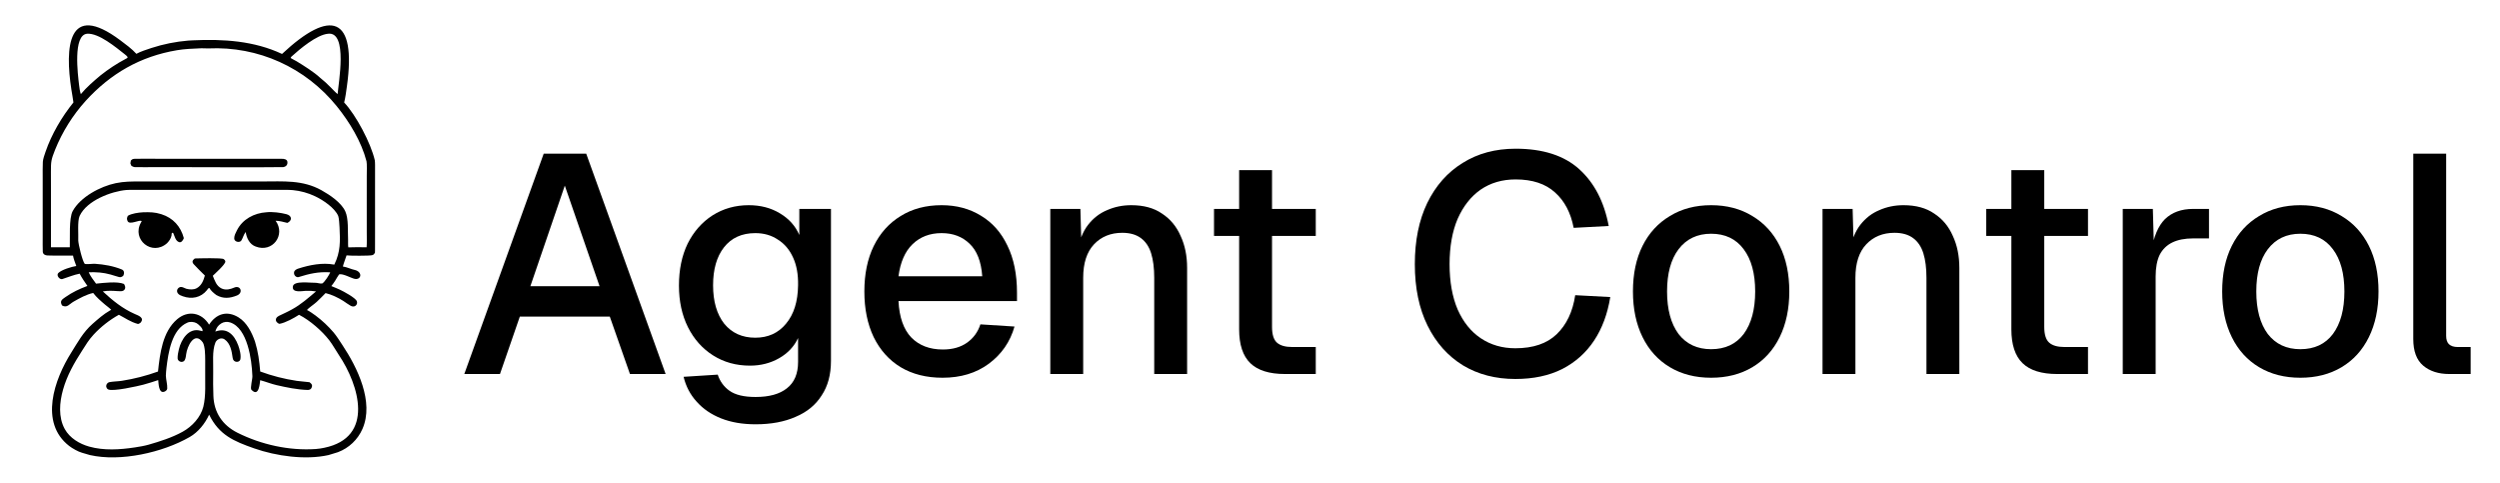
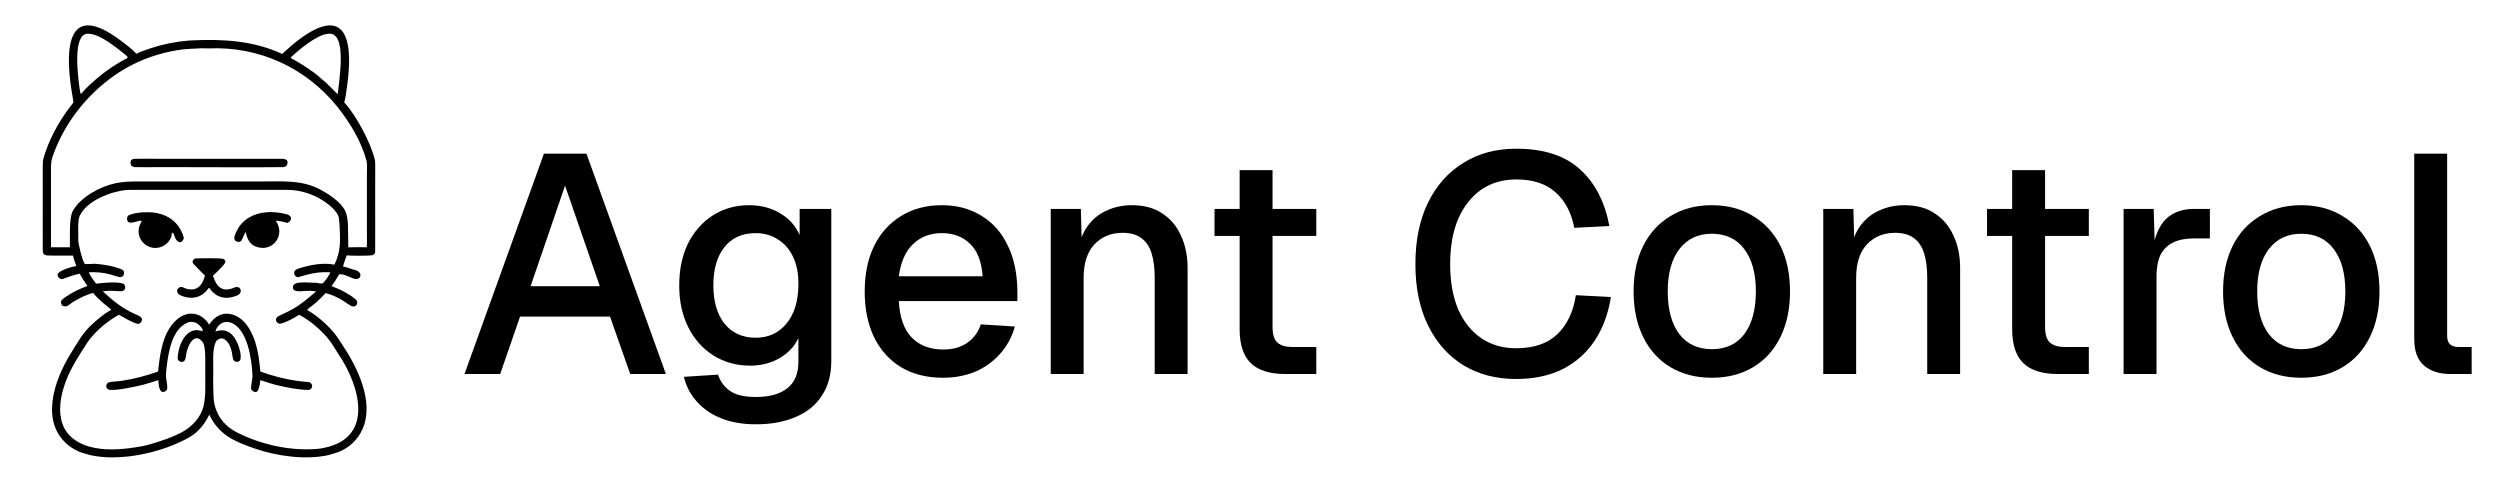
- <svg xmlns="http://www.w3.org/2000/svg" width="145" height="28" viewBox="0 0 145 28" fill="none">
-   <path d="M142.114 21.693C141.49 21.693 140.986 21.531 140.602 21.207C140.218 20.883 140.026 20.367 140.026 19.659V8.913H141.934V19.479C141.934 19.695 141.988 19.857 142.096 19.965C142.216 20.073 142.384 20.127 142.6 20.127H143.356V21.693H142.114Z" fill="black" />
-   <path d="M133.474 21.909C132.562 21.909 131.764 21.705 131.08 21.297C130.396 20.889 129.868 20.307 129.496 19.551C129.124 18.795 128.938 17.913 128.938 16.905C128.938 15.885 129.124 15.003 129.496 14.259C129.868 13.515 130.396 12.939 131.08 12.531C131.764 12.111 132.562 11.901 133.474 11.901C134.386 11.901 135.184 12.111 135.868 12.531C136.552 12.939 137.08 13.515 137.452 14.259C137.824 15.003 138.01 15.885 138.01 16.905C138.01 17.913 137.824 18.795 137.452 19.551C137.08 20.307 136.552 20.889 135.868 21.297C135.184 21.705 134.386 21.909 133.474 21.909ZM133.474 20.253C134.29 20.253 134.92 19.959 135.364 19.371C135.808 18.771 136.03 17.949 136.03 16.905C136.03 15.861 135.808 15.045 135.364 14.457C134.92 13.857 134.29 13.557 133.474 13.557C132.67 13.557 132.04 13.857 131.584 14.457C131.14 15.045 130.918 15.861 130.918 16.905C130.918 17.949 131.14 18.771 131.584 19.371C132.04 19.959 132.67 20.253 133.474 20.253Z" fill="black" />
-   <path d="M123.169 21.693V12.117H124.915L124.987 14.655L124.825 14.601C124.957 13.737 125.221 13.107 125.617 12.711C126.025 12.315 126.571 12.117 127.255 12.117H128.173V13.827H127.255C126.775 13.827 126.373 13.905 126.049 14.061C125.725 14.217 125.479 14.457 125.311 14.781C125.155 15.105 125.077 15.525 125.077 16.041V21.693H123.169Z" fill="black" />
-   <path d="M119.37 21.693C118.458 21.693 117.786 21.483 117.354 21.063C116.922 20.643 116.706 19.989 116.706 19.101V9.867H118.614V18.957C118.614 19.401 118.71 19.707 118.902 19.875C119.094 20.043 119.388 20.127 119.784 20.127H121.152V21.693H119.37ZM115.248 13.683V12.117H121.152V13.683H115.248Z" fill="black" />
-   <path d="M105.749 21.693V12.117H107.495L107.567 14.673L107.333 14.547C107.441 13.923 107.645 13.419 107.945 13.035C108.245 12.651 108.611 12.369 109.043 12.189C109.475 11.997 109.943 11.901 110.447 11.901C111.167 11.901 111.761 12.063 112.229 12.387C112.709 12.699 113.069 13.131 113.309 13.683C113.561 14.223 113.687 14.841 113.687 15.537V21.693H111.779V16.113C111.779 15.549 111.719 15.075 111.599 14.691C111.479 14.307 111.281 14.013 111.005 13.809C110.729 13.605 110.369 13.503 109.925 13.503C109.253 13.503 108.707 13.725 108.287 14.169C107.867 14.613 107.657 15.261 107.657 16.113V21.693H105.749Z" fill="black" />
-   <path d="M99.284 21.909C98.373 21.909 97.575 21.705 96.891 21.297C96.207 20.889 95.678 20.307 95.306 19.551C94.934 18.795 94.749 17.913 94.749 16.905C94.749 15.885 94.934 15.003 95.306 14.259C95.678 13.515 96.207 12.939 96.891 12.531C97.575 12.111 98.373 11.901 99.284 11.901C100.197 11.901 100.995 12.111 101.679 12.531C102.363 12.939 102.891 13.515 103.263 14.259C103.635 15.003 103.821 15.885 103.821 16.905C103.821 17.913 103.635 18.795 103.263 19.551C102.891 20.307 102.363 20.889 101.679 21.297C100.995 21.705 100.197 21.909 99.284 21.909ZM99.284 20.253C100.101 20.253 100.731 19.959 101.175 19.371C101.619 18.771 101.841 17.949 101.841 16.905C101.841 15.861 101.619 15.045 101.175 14.457C100.731 13.857 100.101 13.557 99.284 13.557C98.481 13.557 97.85 13.857 97.394 14.457C96.951 15.045 96.728 15.861 96.728 16.905C96.728 17.949 96.951 18.771 97.394 19.371C97.85 19.959 98.481 20.253 99.284 20.253Z" fill="black" />
-   <path d="M87.925 21.981C86.773 21.981 85.759 21.717 84.883 21.189C84.007 20.649 83.323 19.881 82.831 18.885C82.339 17.889 82.093 16.701 82.093 15.321C82.093 13.953 82.333 12.771 82.813 11.775C83.305 10.767 83.989 9.993 84.865 9.453C85.741 8.901 86.767 8.625 87.943 8.625C89.527 8.625 90.757 9.021 91.633 9.813C92.509 10.605 93.079 11.703 93.343 13.107L91.309 13.215C91.141 12.339 90.781 11.655 90.229 11.163C89.677 10.659 88.915 10.407 87.943 10.407C87.163 10.407 86.485 10.605 85.909 11.001C85.345 11.397 84.901 11.961 84.577 12.693C84.265 13.425 84.109 14.301 84.109 15.321C84.109 16.341 84.265 17.217 84.577 17.949C84.901 18.681 85.351 19.239 85.927 19.623C86.503 20.007 87.169 20.199 87.925 20.199C88.957 20.199 89.755 19.929 90.319 19.389C90.895 18.837 91.255 18.081 91.399 17.121L93.433 17.229C93.277 18.201 92.965 19.041 92.497 19.749C92.029 20.457 91.411 21.009 90.643 21.405C89.875 21.789 88.969 21.981 87.925 21.981Z" fill="black" />
-   <path d="M74.563 21.693C73.651 21.693 72.979 21.483 72.547 21.063C72.115 20.643 71.899 19.989 71.899 19.101V9.867H73.807V18.957C73.807 19.401 73.903 19.707 74.095 19.875C74.287 20.043 74.581 20.127 74.977 20.127H76.345V21.693H74.563ZM70.441 13.683V12.117H76.345V13.683H70.441Z" fill="black" />
-   <path d="M60.942 21.693V12.117H62.688L62.76 14.673L62.526 14.547C62.634 13.923 62.838 13.419 63.138 13.035C63.438 12.651 63.804 12.369 64.236 12.189C64.668 11.997 65.136 11.901 65.64 11.901C66.36 11.901 66.954 12.063 67.422 12.387C67.902 12.699 68.262 13.131 68.502 13.683C68.754 14.223 68.88 14.841 68.88 15.537V21.693H66.972V16.113C66.972 15.549 66.912 15.075 66.792 14.691C66.672 14.307 66.474 14.013 66.198 13.809C65.922 13.605 65.562 13.503 65.118 13.503C64.446 13.503 63.9 13.725 63.48 14.169C63.06 14.613 62.85 15.261 62.85 16.113V21.693H60.942Z" fill="black" />
-   <path d="M54.689 21.909C53.753 21.909 52.943 21.705 52.259 21.297C51.587 20.889 51.065 20.307 50.693 19.551C50.333 18.795 50.153 17.913 50.153 16.905C50.153 15.897 50.333 15.021 50.693 14.277C51.065 13.521 51.587 12.939 52.259 12.531C52.931 12.111 53.723 11.901 54.635 11.901C55.499 11.901 56.261 12.105 56.921 12.513C57.581 12.909 58.091 13.485 58.451 14.241C58.823 14.997 59.009 15.909 59.009 16.977V17.463H52.133C52.181 18.399 52.427 19.101 52.871 19.569C53.327 20.037 53.939 20.271 54.707 20.271C55.271 20.271 55.739 20.139 56.111 19.875C56.483 19.611 56.741 19.257 56.885 18.813L58.865 18.939C58.613 19.827 58.115 20.547 57.371 21.099C56.639 21.639 55.745 21.909 54.689 21.909ZM52.133 16.023H56.993C56.933 15.171 56.687 14.541 56.255 14.133C55.835 13.725 55.295 13.521 54.635 13.521C53.951 13.521 53.387 13.737 52.943 14.169C52.511 14.589 52.241 15.207 52.133 16.023Z" fill="black" />
-   <path d="M43.841 24.609C43.085 24.609 42.419 24.495 41.843 24.267C41.267 24.039 40.793 23.715 40.421 23.295C40.049 22.887 39.797 22.407 39.665 21.855L41.645 21.729C41.777 22.125 42.005 22.437 42.329 22.665C42.665 22.905 43.169 23.025 43.841 23.025C44.633 23.025 45.239 22.857 45.659 22.521C46.091 22.185 46.307 21.675 46.307 20.991V19.605C46.079 20.097 45.713 20.487 45.209 20.775C44.705 21.063 44.141 21.207 43.517 21.207C42.713 21.207 41.999 21.009 41.375 20.613C40.751 20.217 40.265 19.671 39.917 18.975C39.569 18.279 39.395 17.475 39.395 16.563C39.395 15.639 39.563 14.829 39.899 14.133C40.247 13.437 40.727 12.891 41.339 12.495C41.963 12.099 42.665 11.901 43.445 11.901C44.129 11.901 44.729 12.057 45.245 12.369C45.773 12.681 46.151 13.101 46.379 13.629V12.117H48.215V20.937C48.215 21.729 48.035 22.395 47.675 22.935C47.327 23.487 46.823 23.901 46.163 24.177C45.515 24.465 44.741 24.609 43.841 24.609ZM43.823 19.587C44.567 19.587 45.161 19.317 45.605 18.777C46.061 18.237 46.295 17.493 46.307 16.545C46.319 15.921 46.223 15.387 46.019 14.943C45.815 14.487 45.521 14.139 45.137 13.899C44.765 13.647 44.327 13.521 43.823 13.521C43.043 13.521 42.437 13.797 42.005 14.349C41.585 14.889 41.375 15.621 41.375 16.545C41.375 17.481 41.591 18.225 42.023 18.777C42.467 19.317 43.067 19.587 43.823 19.587Z" fill="black" />
-   <path d="M26.94 21.693L31.548 8.913H34.014L38.622 21.693H36.552L35.382 18.363H30.162L29.01 21.693H26.94ZM30.774 16.599H34.788L32.772 10.767L30.774 16.599Z" fill="black" />
-   <path d="M16.364 3.129C19.192 0.482 20.7 0.939 20.128 5.01C20.085 5.32 20.045 5.641 19.969 5.946C20.655 6.668 21.523 8.31 21.747 9.296C21.768 9.391 21.762 9.777 21.762 9.903L21.761 11.03L21.762 13.334C21.762 13.733 21.764 14.134 21.76 14.533C21.759 14.576 21.758 14.62 21.755 14.663C21.707 14.736 21.675 14.783 21.586 14.802C21.395 14.843 20.323 14.838 20.108 14.812C20.061 14.954 19.921 15.332 19.895 15.457C20.146 15.494 20.365 15.612 20.57 15.654C21.034 15.752 20.987 16.221 20.609 16.179C20.419 16.158 19.899 15.847 19.676 15.914C19.593 16.024 19.523 16.163 19.448 16.281C19.376 16.393 19.308 16.487 19.226 16.592C19.389 16.662 19.555 16.723 19.715 16.799C19.938 16.904 20.629 17.272 20.705 17.472C20.726 17.528 20.725 17.59 20.699 17.645C20.673 17.701 20.625 17.747 20.565 17.766C20.486 17.791 20.41 17.769 20.34 17.731C20.196 17.653 20.06 17.544 19.921 17.455C19.619 17.263 19.238 17.083 18.89 16.999C18.715 17.183 18.553 17.342 18.37 17.515C18.238 17.641 17.88 17.876 17.813 17.982C17.945 18.04 18.193 18.215 18.316 18.306C18.697 18.591 19.046 18.918 19.355 19.28C19.544 19.506 19.704 19.767 19.867 20.012C20.729 21.307 21.721 23.312 21.03 24.88C20.758 25.499 20.249 25.983 19.616 26.224C19.58 26.238 19.552 26.247 19.514 26.256L19.058 26.395C17.724 26.692 16.028 26.455 14.746 26.005C13.564 25.59 12.71 25.228 12.135 24.05C11.895 24.571 11.503 25.062 11.007 25.347C9.429 26.252 6.985 26.797 5.216 26.393L4.761 26.26C4.537 26.201 4.196 26.005 4.015 25.866C2.26 24.508 3.162 21.994 4.133 20.453C4.517 19.844 4.817 19.271 5.369 18.785C5.697 18.497 6.006 18.221 6.389 18.003C6.41 17.991 6.432 17.98 6.453 17.968C6.347 17.858 6.216 17.77 6.099 17.671C5.867 17.475 5.588 17.235 5.407 16.992C4.995 17.085 4.637 17.288 4.273 17.493C4.016 17.638 3.903 17.875 3.601 17.719C3.453 17.455 3.59 17.376 3.798 17.23C4.208 16.943 4.608 16.759 5.072 16.583C4.929 16.382 4.734 16.093 4.623 15.873C4.271 15.942 3.958 16.076 3.62 16.184C3.459 16.236 3.251 15.971 3.383 15.836C3.569 15.646 4.167 15.466 4.427 15.428C4.372 15.287 4.257 14.97 4.237 14.825C3.745 14.813 3.248 14.836 2.756 14.817C2.626 14.812 2.496 14.755 2.483 14.605C2.473 14.319 2.478 14.03 2.478 13.743L2.478 12.038L2.478 10.3C2.478 10.002 2.472 9.684 2.486 9.388C2.495 9.219 2.585 8.971 2.643 8.802C2.988 7.792 3.59 6.77 4.261 5.942C4.238 5.738 4.172 5.399 4.141 5.192C3.773 2.791 3.901 0.035 6.981 2.337C7.262 2.547 7.661 2.839 7.913 3.122C8.139 2.995 8.535 2.865 8.785 2.784C9.477 2.559 10.193 2.415 10.918 2.355C11.011 2.348 11.105 2.344 11.198 2.339C12.959 2.258 14.743 2.368 16.364 3.129ZM7.147 16.002C7.056 16.06 7.012 16.096 6.899 16.067C6.736 16.025 6.578 15.967 6.414 15.922C5.975 15.8 5.601 15.78 5.147 15.79C5.225 15.989 5.441 16.275 5.574 16.452C5.988 16.41 6.806 16.305 7.196 16.47C7.28 16.61 7.313 16.767 7.147 16.863C7.08 16.902 6.925 16.89 6.848 16.886C6.554 16.868 6.256 16.845 5.965 16.902C6.528 17.426 7.113 17.901 7.826 18.214C8.009 18.294 8.42 18.424 8.146 18.725C8.123 18.751 8.045 18.779 8.01 18.792C7.559 18.671 7.283 18.456 6.897 18.257C6.353 18.561 5.859 18.948 5.434 19.405C5.134 19.733 4.998 19.974 4.764 20.338C4.3 21.058 3.892 21.771 3.657 22.603C3.451 23.337 3.376 24.196 3.759 24.887C4.05 25.41 4.612 25.745 5.176 25.903C6.029 26.142 6.953 26.082 7.819 25.951C8.063 25.914 8.377 25.862 8.617 25.793C9.282 25.603 9.997 25.374 10.604 25.037C11.149 24.734 11.64 24.204 11.798 23.592C11.958 22.943 11.895 22.165 11.906 21.491C11.901 21.112 11.92 20.713 11.886 20.337C11.873 20.205 11.835 19.952 11.763 19.854C11.273 19.183 10.857 20.105 10.803 20.54C10.784 20.69 10.762 20.878 10.667 20.947C10.617 20.983 10.555 20.997 10.494 20.986C10.398 20.968 10.31 20.888 10.306 20.789C10.299 20.621 10.342 20.42 10.38 20.258C10.512 19.693 10.95 18.989 11.629 19.181C11.666 19.191 11.705 19.201 11.743 19.209C11.822 19.073 11.514 18.806 11.41 18.746C11.269 18.666 11.041 18.642 10.883 18.709C9.962 19.098 9.764 20.456 9.659 21.336C9.64 21.496 9.63 21.631 9.624 21.789C9.632 22.037 9.716 22.289 9.704 22.535C9.699 22.628 9.604 22.696 9.526 22.722C9.205 22.831 9.202 22.228 9.18 22.046C8.893 22.139 8.606 22.235 8.313 22.312C7.985 22.398 6.53 22.726 6.271 22.584C6.221 22.556 6.182 22.502 6.168 22.446C6.154 22.386 6.167 22.322 6.2 22.271C6.238 22.212 6.295 22.174 6.364 22.162C6.596 22.12 6.84 22.123 7.074 22.086C7.788 21.974 8.489 21.794 9.168 21.549C9.282 20.504 9.427 19.247 10.273 18.521C10.909 17.974 11.703 18.126 12.133 18.83C12.539 18.2 13.17 17.995 13.839 18.407C14.324 18.706 14.614 19.285 14.797 19.814C14.979 20.407 15.045 20.926 15.099 21.547C15.786 21.8 16.498 21.982 17.222 22.09C17.47 22.126 17.719 22.136 17.958 22.168C18.102 22.271 18.157 22.365 18.053 22.535C18.018 22.592 17.917 22.62 17.856 22.618C17.252 22.6 16.622 22.471 16.035 22.334C15.721 22.261 15.408 22.133 15.099 22.052L15.096 22.066C15.077 22.155 15.043 23.082 14.59 22.609C14.498 22.513 14.669 21.935 14.643 21.785C14.608 20.879 14.368 19.037 13.358 18.702C13.189 18.646 12.995 18.662 12.843 18.755C12.648 18.874 12.554 19.019 12.493 19.231C13.164 18.98 13.591 19.408 13.821 20.026C13.903 20.247 14.006 20.623 13.941 20.863C13.873 21.047 13.536 21.039 13.501 20.764C13.447 20.375 13.375 19.92 13.029 19.682C12.832 19.546 12.572 19.686 12.497 19.872C12.3 20.361 12.385 21.075 12.37 21.599C12.356 22.077 12.371 22.489 12.382 22.961C12.415 23.924 12.91 24.665 13.783 25.101C15.164 25.791 16.778 26.149 18.326 26.043C18.491 26.032 18.658 26.004 18.815 25.971C21.742 25.367 20.846 22.348 19.658 20.584C19.472 20.307 19.311 20.005 19.107 19.738C18.68 19.187 17.987 18.586 17.367 18.266L17.35 18.258C17.063 18.445 16.565 18.721 16.22 18.782C16.178 18.79 16.065 18.7 16.039 18.656C15.954 18.515 16.048 18.386 16.185 18.319C16.432 18.198 16.698 18.084 16.938 17.947C17.468 17.659 17.882 17.284 18.338 16.902C18.14 16.87 17.94 16.859 17.74 16.869C17.507 16.881 16.926 17.002 16.995 16.607C17.055 16.262 18.033 16.415 18.297 16.402C18.413 16.396 18.582 16.466 18.7 16.441C18.843 16.357 19.106 15.937 19.162 15.795C18.476 15.751 17.959 15.873 17.315 16.073C17.251 16.092 17.165 16.049 17.123 15.999C17.075 15.945 17.053 15.874 17.061 15.802C17.077 15.671 17.204 15.611 17.316 15.575C17.965 15.367 18.703 15.221 19.384 15.346L19.397 15.349C19.765 14.594 19.74 13.991 19.701 13.18C19.694 13.044 19.671 12.636 19.625 12.527C19.421 12.048 18.724 11.589 18.273 11.379C17.872 11.19 17.441 11.071 16.999 11.028C16.758 11.006 16.475 11.012 16.23 11.012L15.128 11.013L11.569 11.013L8.711 11.013L7.823 11.012C7.698 11.012 7.454 11.007 7.334 11.02C6.483 11.094 5.049 11.614 4.622 12.521C4.483 12.817 4.559 13.616 4.541 13.953C4.55 14.174 4.773 15.123 4.916 15.304C5.037 15.341 5.402 15.292 5.51 15.3C6.037 15.335 6.585 15.43 7.073 15.632C7.223 15.695 7.222 15.878 7.147 16.002ZM4.051 14.342C4.07 13.846 3.992 12.657 4.219 12.242C4.667 11.423 5.821 10.81 6.717 10.624C7.204 10.523 7.647 10.525 8.14 10.525L9.199 10.526L12.701 10.525L15.228 10.525C16.428 10.525 17.559 10.424 18.652 11.034C19.127 11.299 19.798 11.742 20.034 12.257C20.234 12.692 20.171 13.428 20.197 13.906C20.203 14.057 20.187 14.199 20.209 14.347C20.54 14.332 20.939 14.337 21.272 14.343C21.293 14.126 21.281 13.713 21.281 13.483L21.28 11.875L21.281 10.204C21.281 10.029 21.3 9.484 21.266 9.353C20.968 8.21 20.279 7.077 19.552 6.176C17.729 3.915 14.987 2.673 12.085 2.808C11.934 2.815 11.733 2.79 11.587 2.804C11.135 2.825 10.721 2.838 10.273 2.913C8.14 3.269 6.417 4.267 4.974 5.848C4.219 6.683 3.617 7.644 3.196 8.688C2.967 9.267 2.954 9.359 2.955 9.971L2.957 10.896L2.957 14.341C3.322 14.339 3.687 14.34 4.051 14.342ZM5.052 1.958C4.221 2.028 4.518 4.346 4.587 4.916C4.607 5.083 4.633 5.303 4.69 5.46C5.026 5.056 5.426 4.715 5.825 4.378C6.287 4.012 6.775 3.687 7.296 3.414C7.34 3.391 7.396 3.369 7.408 3.32C7.376 3.254 7.296 3.193 7.239 3.148C6.734 2.752 5.732 1.907 5.052 1.958ZM18.575 4.511C18.806 4.693 18.996 4.871 19.2 5.08C19.294 5.175 19.494 5.386 19.591 5.46C19.627 4.871 20.207 1.801 19.028 1.959C18.372 2.02 17.395 2.842 16.906 3.288C16.884 3.308 16.869 3.337 16.866 3.367C16.977 3.439 17.095 3.484 17.208 3.554C17.631 3.812 18.218 4.178 18.575 4.511Z" fill="black" />
-   <path d="M8.297 12.313C8.692 12.302 8.978 12.302 9.364 12.424C10.044 12.64 10.486 13.131 10.667 13.811C10.626 13.925 10.526 14.098 10.38 14.04C10.174 13.958 10.139 13.7 10.053 13.523C10.042 13.502 10.034 13.507 10.009 13.499C9.934 13.535 9.97 13.574 9.954 13.657C9.917 13.841 9.816 13.975 9.694 14.105C8.821 14.879 7.619 13.89 8.182 12.902C8.197 12.876 8.208 12.864 8.222 12.835C8.134 12.693 7.507 13.096 7.397 12.81C7.344 12.674 7.367 12.637 7.419 12.516C7.646 12.379 8.03 12.33 8.297 12.313Z" fill="black" />
-   <path d="M15.454 12.312C15.806 12.272 16.283 12.335 16.623 12.424C16.929 12.505 16.984 12.775 16.675 12.929C16.438 12.877 16.236 12.805 15.992 12.804C16.593 13.629 15.806 14.677 14.838 14.3C14.48 14.177 14.306 13.802 14.257 13.455C14.126 13.626 14.111 13.767 14.009 13.942C13.915 14.104 13.586 14.034 13.59 13.822C13.59 13.657 13.675 13.506 13.747 13.362C14.071 12.713 14.746 12.357 15.454 12.312Z" fill="black" />
-   <path d="M11.306 14.991C11.545 14.985 12.862 14.945 12.984 15.03C13.027 15.06 13.073 15.114 13.075 15.17C13.081 15.332 12.479 15.864 12.347 15.995C12.466 16.279 12.55 16.588 12.866 16.736C13.118 16.844 13.36 16.778 13.596 16.678C13.961 16.524 14.132 16.986 13.745 17.14C13.329 17.305 12.954 17.339 12.555 17.114C12.421 17.018 12.221 16.851 12.151 16.703C12.076 16.705 12.051 16.777 12.006 16.832C11.651 17.267 11.127 17.369 10.608 17.184C10.503 17.146 10.389 17.109 10.319 17.012C10.23 16.888 10.277 16.738 10.408 16.667C10.543 16.597 10.687 16.708 10.811 16.748C11.011 16.797 11.233 16.816 11.42 16.712C11.697 16.557 11.807 16.268 11.888 15.982C11.671 15.772 11.452 15.554 11.248 15.333C11.113 15.188 11.175 15.088 11.306 14.991Z" fill="black" />
-   <path d="M7.818 9.211C8.278 9.198 8.797 9.211 9.262 9.21L12.337 9.211L14.986 9.21C15.444 9.21 15.902 9.209 16.36 9.212C16.478 9.209 16.658 9.237 16.676 9.386C16.697 9.562 16.599 9.663 16.439 9.692C14.6 9.714 12.723 9.695 10.881 9.695L8.875 9.695C8.523 9.696 8.165 9.699 7.814 9.692C7.759 9.691 7.681 9.649 7.629 9.623C7.597 9.566 7.587 9.534 7.565 9.472L7.594 9.31C7.683 9.226 7.696 9.221 7.818 9.211Z" fill="black" />
+ <svg xmlns="http://www.w3.org/2000/svg" width="14500" height="2800" viewBox="0 0 14500 2800" fill="none">
+   <path d="M14211.4 2169.31C14149 2169.31 14098.6 2153.11 14060.2 2120.71C14021.8 2088.31 14002.6 2036.71 14002.6 1965.91V891.309H14193.4V1947.91C14193.4 1969.51 14198.8 1985.71 14209.6 1996.51C14221.6 2007.31 14238.4 2012.71 14260 2012.71H14335.6V2169.31H14211.4Z" fill="black" />
+   <path d="M13347.4 2190.94C13256.2 2190.94 13176.4 2170.54 13108 2129.74C13039.6 2088.94 12986.8 2030.74 12949.6 1955.14C12912.4 1879.54 12893.8 1791.34 12893.8 1690.54C12893.8 1588.54 12912.4 1500.34 12949.6 1425.94C12986.8 1351.54 13039.6 1293.94 13108 1253.14C13176.4 1211.14 13256.2 1190.14 13347.4 1190.14C13438.6 1190.14 13518.4 1211.14 13586.8 1253.14C13655.2 1293.94 13708 1351.54 13745.2 1425.94C13782.4 1500.34 13801 1588.54 13801 1690.54C13801 1791.34 13782.4 1879.54 13745.2 1955.14C13708 2030.74 13655.2 2088.94 13586.8 2129.74C13518.4 2170.54 13438.6 2190.94 13347.4 2190.94ZM13347.4 2025.34C13429 2025.34 13492 1995.94 13536.4 1937.14C13580.8 1877.14 13603 1794.94 13603 1690.54C13603 1586.14 13580.8 1504.54 13536.4 1445.74C13492 1385.74 13429 1355.74 13347.4 1355.74C13267 1355.74 13204 1385.74 13158.4 1445.74C13114 1504.54 13091.8 1586.14 13091.8 1690.54C13091.8 1794.94 13114 1877.14 13158.4 1937.14C13204 1995.94 13267 2025.34 13347.4 2025.34Z" fill="black" />
+   <path d="M12316.9 2169.32V1211.72H12491.5L12498.7 1465.52L12482.5 1460.12C12495.7 1373.72 12522.1 1310.72 12561.7 1271.12C12602.5 1231.52 12657.1 1211.72 12725.5 1211.72H12817.3V1382.72H12725.5C12677.5 1382.72 12637.3 1390.52 12604.9 1406.12C12572.5 1421.72 12547.9 1445.72 12531.1 1478.12C12515.5 1510.52 12507.7 1552.52 12507.7 1604.12V2169.32H12316.9Z" fill="black" />
+   <path d="M11937 2169.32C11845.8 2169.32 11778.6 2148.32 11735.4 2106.32C11692.2 2064.32 11670.6 1998.92 11670.6 1910.12V986.719H11861.4V1895.72C11861.4 1940.12 11871 1970.72 11890.2 1987.52C11909.4 2004.32 11938.8 2012.72 11978.4 2012.72H12115.2V2169.32H11937ZM11524.8 1368.32V1211.72H12115.2V1368.32H11524.8Z" fill="black" />
+   <path d="M10574.9 2169.34V1211.74H10749.5L10756.7 1467.34L10733.3 1454.74C10744.1 1392.34 10764.5 1341.94 10794.5 1303.54C10824.5 1265.14 10861.1 1236.94 10904.3 1218.94C10947.5 1199.74 10994.3 1190.14 11044.7 1190.14C11116.7 1190.14 11176.1 1206.34 11222.9 1238.74C11270.9 1269.94 11306.9 1313.14 11330.9 1368.34C11356.1 1422.34 11368.7 1484.14 11368.7 1553.74V2169.34H11177.9V1611.34C11177.9 1554.94 11171.9 1507.54 11159.9 1469.14C11147.9 1430.74 11128.1 1401.34 11100.5 1380.94C11072.9 1360.54 11036.9 1350.34 10992.5 1350.34C10925.3 1350.34 10870.7 1372.54 10828.7 1416.94C10786.7 1461.34 10765.7 1526.14 10765.7 1611.34V2169.34H10574.9Z" fill="black" />
+   <path d="M9928.45 2190.94C9837.25 2190.94 9757.45 2170.54 9689.05 2129.74C9620.65 2088.94 9567.85 2030.74 9530.65 1955.14C9493.45 1879.54 9474.85 1791.34 9474.85 1690.54C9474.85 1588.54 9493.45 1500.34 9530.65 1425.94C9567.85 1351.54 9620.65 1293.94 9689.05 1253.14C9757.45 1211.14 9837.25 1190.14 9928.45 1190.14C10019.7 1190.14 10099.5 1211.14 10167.9 1253.14C10236.3 1293.94 10289.1 1351.54 10326.3 1425.94C10363.5 1500.34 10382.1 1588.54 10382.1 1690.54C10382.1 1791.34 10363.5 1879.54 10326.3 1955.14C10289.1 2030.74 10236.3 2088.94 10167.9 2129.74C10099.5 2170.54 10019.7 2190.94 9928.45 2190.94ZM9928.45 2025.34C10010.1 2025.34 10073.1 1995.94 10117.5 1937.14C10161.9 1877.14 10184.1 1794.94 10184.1 1690.54C10184.1 1586.14 10161.9 1504.54 10117.5 1445.74C10073.1 1385.74 10010.1 1355.74 9928.45 1355.74C9848.05 1355.74 9785.05 1385.74 9739.45 1445.74C9695.05 1504.54 9672.85 1586.14 9672.85 1690.54C9672.85 1794.94 9695.05 1877.14 9739.45 1937.14C9785.05 1995.94 9848.05 2025.34 9928.45 2025.34Z" fill="black" />
+   <path d="M8792.53 2198.1C8677.33 2198.1 8575.93 2171.7 8488.33 2118.9C8400.73 2064.9 8332.33 1988.1 8283.13 1888.5C8233.93 1788.9 8209.33 1670.1 8209.33 1532.1C8209.33 1395.3 8233.33 1277.1 8281.33 1177.5C8330.53 1076.7 8398.93 999.3 8486.53 945.3C8574.13 890.1 8676.73 862.5 8794.33 862.5C8952.73 862.5 9075.73 902.1 9163.33 981.3C9250.93 1060.5 9307.93 1170.3 9334.33 1310.7L9130.93 1321.5C9114.13 1233.9 9078.13 1165.5 9022.93 1116.3C8967.73 1065.9 8891.53 1040.7 8794.33 1040.7C8716.33 1040.7 8648.53 1060.5 8590.93 1100.1C8534.53 1139.7 8490.13 1196.1 8457.73 1269.3C8426.53 1342.5 8410.93 1430.1 8410.93 1532.1C8410.93 1634.1 8426.53 1721.7 8457.73 1794.9C8490.13 1868.1 8535.13 1923.9 8592.73 1962.3C8650.33 2000.7 8716.93 2019.9 8792.53 2019.9C8895.73 2019.9 8975.53 1992.9 9031.93 1938.9C9089.53 1883.7 9125.53 1808.1 9139.93 1712.1L9343.33 1722.9C9327.73 1820.1 9296.53 1904.1 9249.73 1974.9C9202.93 2045.7 9141.13 2100.9 9064.33 2140.5C8987.53 2178.9 8896.93 2198.1 8792.53 2198.1Z" fill="black" />
+   <path d="M7456.34 2169.32C7365.14 2169.32 7297.94 2148.32 7254.74 2106.32C7211.54 2064.32 7189.94 1998.92 7189.94 1910.12V986.719H7380.74V1895.72C7380.74 1940.12 7390.34 1970.72 7409.54 1987.52C7428.74 2004.32 7458.14 2012.72 7497.74 2012.72H7634.54V2169.32H7456.34ZM7044.14 1368.32V1211.72H7634.54V1368.32H7044.14Z" fill="black" />
+   <path d="M6094.24 2169.34V1211.74H6268.84L6276.04 1467.34L6252.64 1454.74C6263.44 1392.34 6283.84 1341.94 6313.84 1303.54C6343.84 1265.14 6380.44 1236.94 6423.64 1218.94C6466.84 1199.74 6513.64 1190.14 6564.04 1190.14C6636.04 1190.14 6695.44 1206.34 6742.24 1238.74C6790.24 1269.94 6826.24 1313.14 6850.24 1368.34C6875.44 1422.34 6888.04 1484.14 6888.04 1553.74V2169.34H6697.24V1611.34C6697.24 1554.94 6691.24 1507.54 6679.24 1469.14C6667.24 1430.74 6647.44 1401.34 6619.84 1380.94C6592.24 1360.54 6556.24 1350.34 6511.84 1350.34C6444.64 1350.34 6390.04 1372.54 6348.04 1416.94C6306.04 1461.34 6285.04 1526.14 6285.04 1611.34V2169.34H6094.24Z" fill="black" />
+   <path d="M5468.88 2190.94C5375.28 2190.94 5294.28 2170.54 5225.88 2129.74C5158.68 2088.94 5106.48 2030.74 5069.28 1955.14C5033.28 1879.54 5015.28 1791.34 5015.28 1690.54C5015.28 1589.74 5033.28 1502.14 5069.28 1427.74C5106.48 1352.14 5158.68 1293.94 5225.88 1253.14C5293.08 1211.14 5372.28 1190.14 5463.48 1190.14C5549.88 1190.14 5626.08 1210.54 5692.08 1251.34C5758.08 1290.94 5809.08 1348.54 5845.08 1424.14C5882.28 1499.74 5900.88 1590.94 5900.88 1697.74V1746.34H5213.28C5218.08 1839.94 5242.68 1910.14 5287.08 1956.94C5332.68 2003.74 5393.88 2027.14 5470.68 2027.14C5527.08 2027.14 5573.88 2013.94 5611.08 1987.54C5648.28 1961.14 5674.08 1925.74 5688.48 1881.34L5886.48 1893.94C5861.28 1982.74 5811.48 2054.74 5737.08 2109.94C5663.88 2163.94 5574.48 2190.94 5468.88 2190.94ZM5213.28 1602.34H5699.28C5693.28 1517.14 5668.68 1454.14 5625.48 1413.34C5583.48 1372.54 5529.48 1352.14 5463.48 1352.14C5395.08 1352.14 5338.68 1373.74 5294.28 1416.94C5251.08 1458.94 5224.08 1520.74 5213.28 1602.34Z" fill="black" />
+   <path d="M4384.1 2460.94C4308.5 2460.94 4241.9 2449.54 4184.3 2426.74C4126.7 2403.94 4079.3 2371.54 4042.1 2329.54C4004.9 2288.74 3979.7 2240.74 3966.5 2185.54L4164.5 2172.94C4177.7 2212.54 4200.5 2243.74 4232.9 2266.54C4266.5 2290.54 4316.9 2302.54 4384.1 2302.54C4463.3 2302.54 4523.9 2285.74 4565.9 2252.14C4609.1 2218.54 4630.7 2167.54 4630.7 2099.14V1960.54C4607.9 2009.74 4571.3 2048.74 4520.9 2077.54C4470.5 2106.34 4414.1 2120.74 4351.7 2120.74C4271.3 2120.74 4199.9 2100.94 4137.5 2061.34C4075.1 2021.74 4026.5 1967.14 3991.7 1897.54C3956.9 1827.94 3939.5 1747.54 3939.5 1656.34C3939.5 1563.94 3956.3 1482.94 3989.9 1413.34C4024.7 1343.74 4072.7 1289.14 4133.9 1249.54C4196.3 1209.94 4266.5 1190.14 4344.5 1190.14C4412.9 1190.14 4472.9 1205.74 4524.5 1236.94C4577.3 1268.14 4615.1 1310.14 4637.9 1362.94V1211.74H4821.5V2093.74C4821.5 2172.94 4803.5 2239.54 4767.5 2293.54C4732.7 2348.74 4682.3 2390.14 4616.3 2417.74C4551.5 2446.54 4474.1 2460.94 4384.1 2460.94ZM4382.3 1958.74C4456.7 1958.74 4516.1 1931.74 4560.5 1877.74C4606.1 1823.74 4629.5 1749.34 4630.7 1654.54C4631.9 1592.14 4622.3 1538.74 4601.9 1494.34C4581.5 1448.74 4552.1 1413.94 4513.7 1389.94C4476.5 1364.74 4432.7 1352.14 4382.3 1352.14C4304.3 1352.14 4243.7 1379.74 4200.5 1434.94C4158.5 1488.94 4137.5 1562.14 4137.5 1654.54C4137.5 1748.14 4159.1 1822.54 4202.3 1877.74C4246.7 1931.74 4306.7 1958.74 4382.3 1958.74Z" fill="black" />
+   <path d="M2694.04 2169.31L3154.84 891.309H3401.44L3862.24 2169.31H3655.24L3538.24 1836.31H3016.24L2901.04 2169.31H2694.04ZM3077.44 1659.91H3478.84L3277.24 1076.71L3077.44 1659.91Z" fill="black" />
+   <path d="M1636.42 312.869C1919.23 48.153 2070.01 93.926 2012.84 501.029C2008.5 532.006 2004.54 564.119 1996.88 594.582C2065.46 666.775 2152.35 830.977 2174.7 929.592C2176.85 939.053 2176.23 977.744 2176.22 990.279L2176.07 1103.01L2176.18 1333.35C2176.21 1373.3 2176.36 1413.37 2175.99 1453.33C2175.95 1457.65 2175.8 1461.99 2175.45 1466.31C2170.68 1473.6 2167.53 1478.33 2158.6 1480.24C2139.51 1484.33 2032.27 1483.83 2010.76 1481.24C2006.08 1495.35 1992.09 1533.2 1989.51 1545.72C2014.64 1549.37 2036.46 1561.16 2057.01 1565.44C2103.42 1575.16 2098.69 1622.09 2060.86 1617.89C2041.87 1615.78 1989.86 1584.69 1967.61 1591.4C1959.27 1602.41 1952.25 1616.28 1944.75 1628.1C1937.64 1639.31 1930.75 1648.72 1922.63 1659.2C1938.86 1666.24 1955.54 1672.32 1971.55 1679.86C1993.82 1690.35 2062.86 1727.24 2070.47 1747.16C2072.64 1752.83 2072.51 1758.95 2069.94 1764.48C2067.31 1770.11 2062.49 1774.67 2056.53 1776.58C2048.57 1779.14 2041.05 1776.9 2033.97 1773.06C2019.58 1765.28 2005.98 1754.38 1992.11 1745.54C1961.94 1726.33 1923.8 1708.33 1889.05 1699.9C1871.49 1718.3 1855.27 1734.19 1837.04 1751.5C1823.75 1764.11 1788.02 1787.62 1781.29 1798.15C1794.53 1803.96 1819.32 1821.53 1831.6 1830.57C1869.74 1859.08 1904.57 1891.76 1935.46 1928C1954.41 1950.56 1970.39 1976.68 1986.69 2001.16C2072.93 2130.67 2172.08 2331.23 2102.96 2488.02C2075.77 2549.94 2024.86 2598.34 1961.64 2622.37C1957.99 2623.76 1955.22 2624.67 1951.41 2625.65L1905.82 2639.51C1772.38 2669.22 1602.81 2645.48 1474.65 2600.51C1356.38 2558.98 1271.02 2522.77 1213.53 2405.02C1189.51 2457.1 1150.31 2506.24 1100.65 2534.73C942.868 2625.24 698.532 2679.73 521.636 2639.29L476.058 2625.97C453.722 2620.07 419.58 2600.48 401.526 2586.55C225.964 2450.77 316.202 2199.39 413.311 2045.32C451.689 1984.44 481.68 1927.09 536.941 1878.47C569.669 1849.67 600.625 1822.15 638.939 1800.34C641.047 1799.13 643.183 1797.96 645.347 1796.84C634.66 1785.82 621.559 1776.98 609.855 1767.08C586.677 1747.47 558.791 1723.46 540.661 1699.19C499.507 1708.55 463.71 1728.78 427.296 1749.29C401.624 1763.76 390.342 1787.54 360.063 1771.88C345.263 1745.47 358.957 1737.59 379.808 1722.97C420.754 1694.26 460.847 1675.88 507.174 1658.29C492.93 1638.24 473.409 1609.28 462.277 1587.26C427.087 1594.24 395.75 1607.63 362.014 1618.4C345.884 1623.56 325.131 1597.13 338.288 1583.63C356.854 1564.57 416.666 1546.65 442.694 1542.84C437.225 1528.65 425.708 1497.02 423.724 1482.54C374.531 1481.28 324.85 1483.58 275.64 1481.72C262.609 1481.23 249.552 1475.46 248.319 1460.5C247.285 1431.87 247.762 1402.95 247.792 1374.26L247.815 1203.83L247.822 1029.98C247.814 1000.25 247.165 968.376 248.649 938.842C249.503 921.873 258.531 897.145 264.312 880.209C298.783 779.23 358.992 677.009 426.127 594.221C423.834 573.821 417.232 539.909 414.055 519.177C377.261 279.104 390.099 3.474 698.135 233.705C726.163 254.654 766.095 283.884 791.342 312.187C813.9 299.52 853.488 286.452 878.469 278.44C947.676 255.893 1019.28 241.486 1091.82 235.511C1101.13 234.824 1110.47 234.368 1119.79 233.937C1295.87 225.793 1474.27 236.769 1636.42 312.869ZM714.68 1600.15C705.554 1606.02 701.197 1609.63 689.949 1606.75C673.585 1602.53 657.762 1596.73 641.397 1592.17C597.501 1579.97 560.067 1577.96 514.737 1579.01C522.472 1598.94 544.147 1627.48 557.385 1645.21C598.805 1641.02 680.567 1630.55 719.594 1646.99C728.04 1661 731.264 1676.65 714.699 1686.32C708.025 1690.22 692.536 1689.04 684.765 1688.58C655.368 1686.81 625.641 1684.47 596.452 1690.17C652.779 1742.57 711.306 1790.07 782.642 1821.37C800.86 1829.37 841.971 1842.43 814.646 1872.54C812.345 1875.08 804.525 1877.86 801.011 1879.22C755.944 1867.1 728.293 1845.64 689.711 1825.67C635.266 1856.09 585.912 1894.82 543.439 1940.49C513.384 1973.35 499.829 1997.39 476.372 2033.83C430.042 2105.83 389.198 2177.12 365.734 2260.34C345.12 2333.71 337.601 2419.62 375.944 2488.68C405.016 2541.03 461.166 2574.55 517.594 2590.29C602.861 2614.19 695.276 2608.23 781.856 2595.1C806.304 2591.4 837.671 2586.18 861.709 2579.31C928.248 2560.29 999.707 2537.41 1060.35 2503.71C1114.91 2473.38 1163.97 2420.44 1179.79 2359.17C1195.79 2294.28 1189.51 2216.49 1190.63 2149.12C1190.06 2111.23 1192 2071.27 1188.55 2033.75C1187.34 2020.49 1183.54 1995.18 1176.34 1985.35C1127.27 1918.3 1085.74 2010.53 1080.27 2053.96C1078.37 2069.02 1076.25 2087.78 1066.72 2094.73C1061.71 2098.33 1055.45 2099.73 1049.39 2098.58C1039.76 2096.84 1031.02 2088.78 1030.59 2078.92C1029.85 2062.08 1034.25 2042 1038.03 2025.78C1051.23 1969.27 1095.01 1898.93 1162.87 1918.06C1166.62 1919.12 1170.46 1920.09 1174.31 1920.93C1182.25 1907.34 1151.43 1880.59 1141 1874.62C1126.93 1866.57 1104.13 1864.2 1088.3 1870.88C996.184 1909.79 976.369 2045.62 965.885 2133.57C963.973 2149.61 962.975 2163.09 962.44 2178.91C963.243 2203.7 971.582 2228.87 970.385 2253.49C969.935 2262.76 960.378 2269.6 952.559 2272.24C920.528 2283.06 920.185 2222.76 918.045 2204.6C889.3 2213.88 860.563 2223.54 831.336 2231.21C798.523 2239.81 652.97 2272.61 627.149 2258.38C622.089 2255.59 618.183 2250.19 616.823 2244.6C615.363 2238.61 616.689 2232.24 620.022 2227.11C623.84 2221.24 629.533 2217.41 636.398 2216.2C659.619 2212.05 683.962 2212.26 707.446 2208.58C778.772 2197.37 848.871 2179.4 916.79 2154.91C928.193 2050.39 942.71 1924.75 1027.29 1852.08C1090.86 1797.44 1170.3 1812.6 1213.29 1883C1253.88 1819.97 1317.03 1799.47 1383.93 1840.72C1432.43 1870.62 1461.45 1928.53 1479.71 1981.35C1497.86 2040.69 1504.49 2092.63 1509.92 2154.75C1578.63 2180.04 1649.76 2198.23 1722.19 2209.03C1746.98 2212.57 1771.89 2213.63 1795.8 2216.79C1810.18 2227.06 1815.69 2236.49 1805.31 2253.53C1801.85 2259.19 1791.68 2261.96 1785.57 2261.78C1725.19 2260.01 1662.19 2247.06 1603.53 2233.39C1572.07 2226.05 1540.76 2213.28 1509.93 2205.16L1509.62 2206.6C1507.73 2215.55 1504.26 2308.18 1459.03 2260.92C1449.82 2251.3 1466.95 2193.47 1464.29 2178.51C1460.84 2087.86 1436.82 1903.69 1335.76 1870.23C1318.94 1864.65 1299.5 1866.24 1284.34 1875.48C1264.79 1887.38 1255.41 1901.91 1249.3 1923.09C1316.43 1898.03 1359.15 1940.79 1382.09 2002.57C1390.33 2024.73 1400.57 2062.35 1394.15 2086.33C1387.28 2104.66 1353.61 2103.88 1350.13 2076.36C1344.73 2037.52 1337.5 1991.96 1302.94 1968.18C1283.18 1954.59 1257.2 1968.56 1249.67 1987.24C1229.98 2036.12 1238.51 2107.46 1236.99 2159.87C1235.6 2207.74 1237.15 2248.95 1238.2 2296.13C1241.55 2392.36 1291.01 2466.49 1378.26 2510.08C1516.38 2579.08 1677.84 2614.89 1832.65 2604.3C1849.08 2603.2 1865.81 2600.37 1881.52 2597.13C2174.17 2536.69 2084.65 2234.81 1965.83 2058.4C1947.18 2030.72 1931.13 2000.48 1910.67 1973.76C1868.02 1918.73 1798.71 1858.58 1736.69 1826.62L1735.02 1825.78C1706.33 1844.46 1656.46 1872.13 1622.01 1878.21C1617.82 1878.95 1606.53 1869.99 1603.9 1865.61C1595.45 1851.51 1604.78 1838.61 1618.5 1831.89C1643.21 1819.78 1669.77 1808.42 1693.83 1794.72C1746.75 1765.92 1788.18 1728.42 1833.82 1690.18C1814.05 1687.01 1793.99 1685.92 1773.99 1686.94C1750.66 1688.06 1692.59 1700.15 1699.48 1660.71C1705.5 1626.17 1803.3 1641.49 1829.73 1640.16C1841.25 1639.57 1858.17 1646.62 1869.96 1644.05C1884.3 1635.71 1910.6 1593.68 1916.22 1579.51C1847.6 1575.09 1795.89 1587.32 1731.47 1607.26C1725.12 1609.22 1716.54 1604.85 1712.27 1599.92C1707.5 1594.53 1705.27 1587.37 1706.12 1580.23C1707.73 1567.09 1720.36 1561.13 1731.57 1557.54C1796.51 1536.74 1870.31 1522.1 1938.37 1534.63L1939.66 1534.89C1976.5 1459.42 1974.02 1399.09 1970.05 1317.96C1969.4 1304.42 1967.14 1263.62 1962.48 1252.7C1942.06 1204.77 1872.39 1158.95 1827.3 1137.88C1787.16 1118.97 1744.05 1107.11 1699.88 1102.82C1675.83 1100.59 1647.48 1101.24 1623.02 1101.25L1512.79 1101.29L1156.9 1101.3L871.129 1101.3L782.316 1101.25C769.839 1101.25 745.355 1100.65 733.386 1102C648.29 1109.35 504.857 1161.36 462.245 1252.06C448.335 1281.67 455.95 1361.62 454.099 1395.29C454.966 1417.42 477.303 1512.29 491.56 1530.41C503.651 1534.12 540.187 1529.23 550.961 1529.96C603.674 1533.55 658.49 1542.95 707.284 1563.24C722.335 1569.5 722.17 1587.79 714.68 1600.15ZM405.139 1434.2C407.02 1384.61 399.207 1265.73 421.905 1224.21C466.668 1142.32 582.132 1081.05 671.747 1062.42C720.416 1052.31 764.704 1052.54 813.972 1052.54L919.922 1052.56L1270.11 1052.49L1522.79 1052.48C1642.8 1052.5 1755.93 1042.38 1865.25 1103.41C1912.72 1129.91 1979.76 1174.16 2003.39 1225.65C2023.36 1269.19 2017.09 1342.8 2019.74 1390.56C2020.31 1405.68 2018.69 1419.94 2020.94 1434.67C2053.99 1433.15 2093.9 1433.67 2127.24 1434.31C2129.3 1412.62 2128.13 1371.26 2128.12 1348.3L2128.01 1187.47L2128.07 1020.42C2128.07 1002.87 2130.01 948.358 2126.6 935.283C2096.76 821.029 2027.86 707.673 1955.23 617.576C1772.94 391.456 1498.72 267.28 1208.54 280.764C1193.41 281.467 1173.29 278.953 1158.72 280.407C1113.48 282.465 1072.11 283.838 1027.28 291.308C813.986 326.856 641.727 426.748 497.41 584.811C421.879 668.258 361.686 764.39 319.607 868.774C296.695 926.675 295.425 935.917 295.54 997.076L295.667 1089.6L295.74 1434.12C332.205 1433.94 368.673 1433.97 405.139 1434.2ZM505.23 195.838C422.074 202.798 451.755 434.569 458.693 491.644C460.713 508.268 463.337 530.25 469.045 545.958C502.571 505.551 542.613 471.496 582.529 437.835C628.722 401.244 677.523 368.712 729.582 341.41C734.035 339.074 739.633 336.919 740.753 331.955C737.569 325.411 729.604 319.328 723.867 314.821C673.387 275.156 573.173 190.655 505.23 195.838ZM1857.51 451.141C1880.56 469.315 1899.56 487.149 1919.98 507.953C1929.36 517.534 1949.37 538.609 1959.1 546.049C1962.65 487.085 2020.71 180.116 1902.8 195.882C1837.23 201.988 1739.48 284.226 1690.62 328.774C1688.4 330.793 1686.92 333.685 1686.55 336.672C1697.72 343.897 1709.46 348.445 1720.82 355.378C1763.06 381.175 1821.79 417.762 1857.51 451.141Z" fill="black" />
+   <path d="M829.684 1231.35C869.153 1230.17 897.837 1230.19 936.406 1242.44C1004.36 1264.03 1048.56 1313.07 1066.74 1381.1C1062.61 1392.46 1052.64 1409.8 1038 1404C1017.38 1395.83 1013.87 1370.05 1005.26 1352.3C1004.22 1350.17 1003.36 1350.66 1000.92 1349.88C993.39 1353.47 997 1357.41 995.366 1365.67C991.729 1384.06 981.593 1397.47 969.406 1410.46C882.107 1487.94 761.882 1389 818.178 1290.23C819.66 1287.63 820.752 1286.45 822.188 1283.45C813.405 1269.27 750.663 1309.58 739.654 1280.98C734.408 1267.36 736.653 1263.71 741.944 1251.56C764.575 1237.89 803.05 1233.01 829.684 1231.35Z" fill="black" />
+   <path d="M1545.38 1231.25C1580.58 1227.16 1628.33 1233.53 1662.35 1242.44C1692.94 1250.46 1698.39 1277.52 1667.53 1292.92C1643.76 1287.65 1623.64 1280.49 1599.17 1280.37C1659.34 1362.91 1580.64 1467.74 1483.76 1429.99C1447.96 1417.73 1430.62 1380.17 1425.68 1345.46C1412.63 1362.57 1411.12 1376.68 1400.95 1394.23C1391.53 1410.45 1358.64 1403.45 1359.04 1382.16C1359.02 1365.73 1367.49 1350.56 1374.68 1336.16C1407.14 1271.29 1474.64 1235.71 1545.38 1231.25Z" fill="black" />
+   <path d="M1130.61 1499.12C1154.5 1498.49 1286.23 1494.54 1298.38 1503.03C1302.69 1506.05 1307.34 1511.45 1307.55 1517.01C1308.12 1533.18 1247.88 1586.44 1234.71 1599.53C1246.6 1627.92 1255.03 1658.83 1286.61 1673.58C1311.77 1684.41 1335.97 1677.78 1359.62 1667.84C1396.14 1652.45 1413.18 1698.57 1374.49 1713.97C1332.86 1730.53 1295.37 1733.86 1255.48 1711.41C1242.14 1701.82 1222.08 1685.06 1215.08 1670.29C1207.65 1670.52 1205.09 1677.68 1200.58 1683.2C1165.09 1726.67 1112.69 1736.87 1060.85 1718.42C1050.28 1714.65 1038.9 1710.91 1031.9 1701.17C1023.01 1688.79 1027.75 1673.78 1040.78 1666.67C1054.29 1659.72 1068.68 1670.76 1081.06 1674.83C1101.13 1679.73 1123.27 1681.59 1142.02 1671.15C1169.65 1655.74 1180.68 1626.81 1188.81 1598.2C1167.15 1577.23 1145.23 1555.4 1124.75 1533.32C1111.29 1518.79 1117.47 1508.83 1130.61 1499.12Z" fill="black" />
+   <path d="M781.759 921.056C827.832 919.824 879.657 921.057 926.16 921.033L1233.67 921.062L1498.64 921.031C1544.42 921.017 1590.18 920.862 1636 921.184C1647.81 920.882 1665.81 923.738 1667.58 938.575C1669.66 956.213 1659.87 966.324 1643.92 969.21C1460.01 971.421 1272.31 969.516 1088.07 969.523L887.453 969.547C852.329 969.575 816.531 969.924 781.407 969.203C775.883 969.09 768.106 964.851 762.911 962.342C759.685 956.594 758.669 953.384 756.494 947.217L759.396 930.988C768.267 922.647 769.607 922.119 781.759 921.056Z" fill="black" />
</svg>
